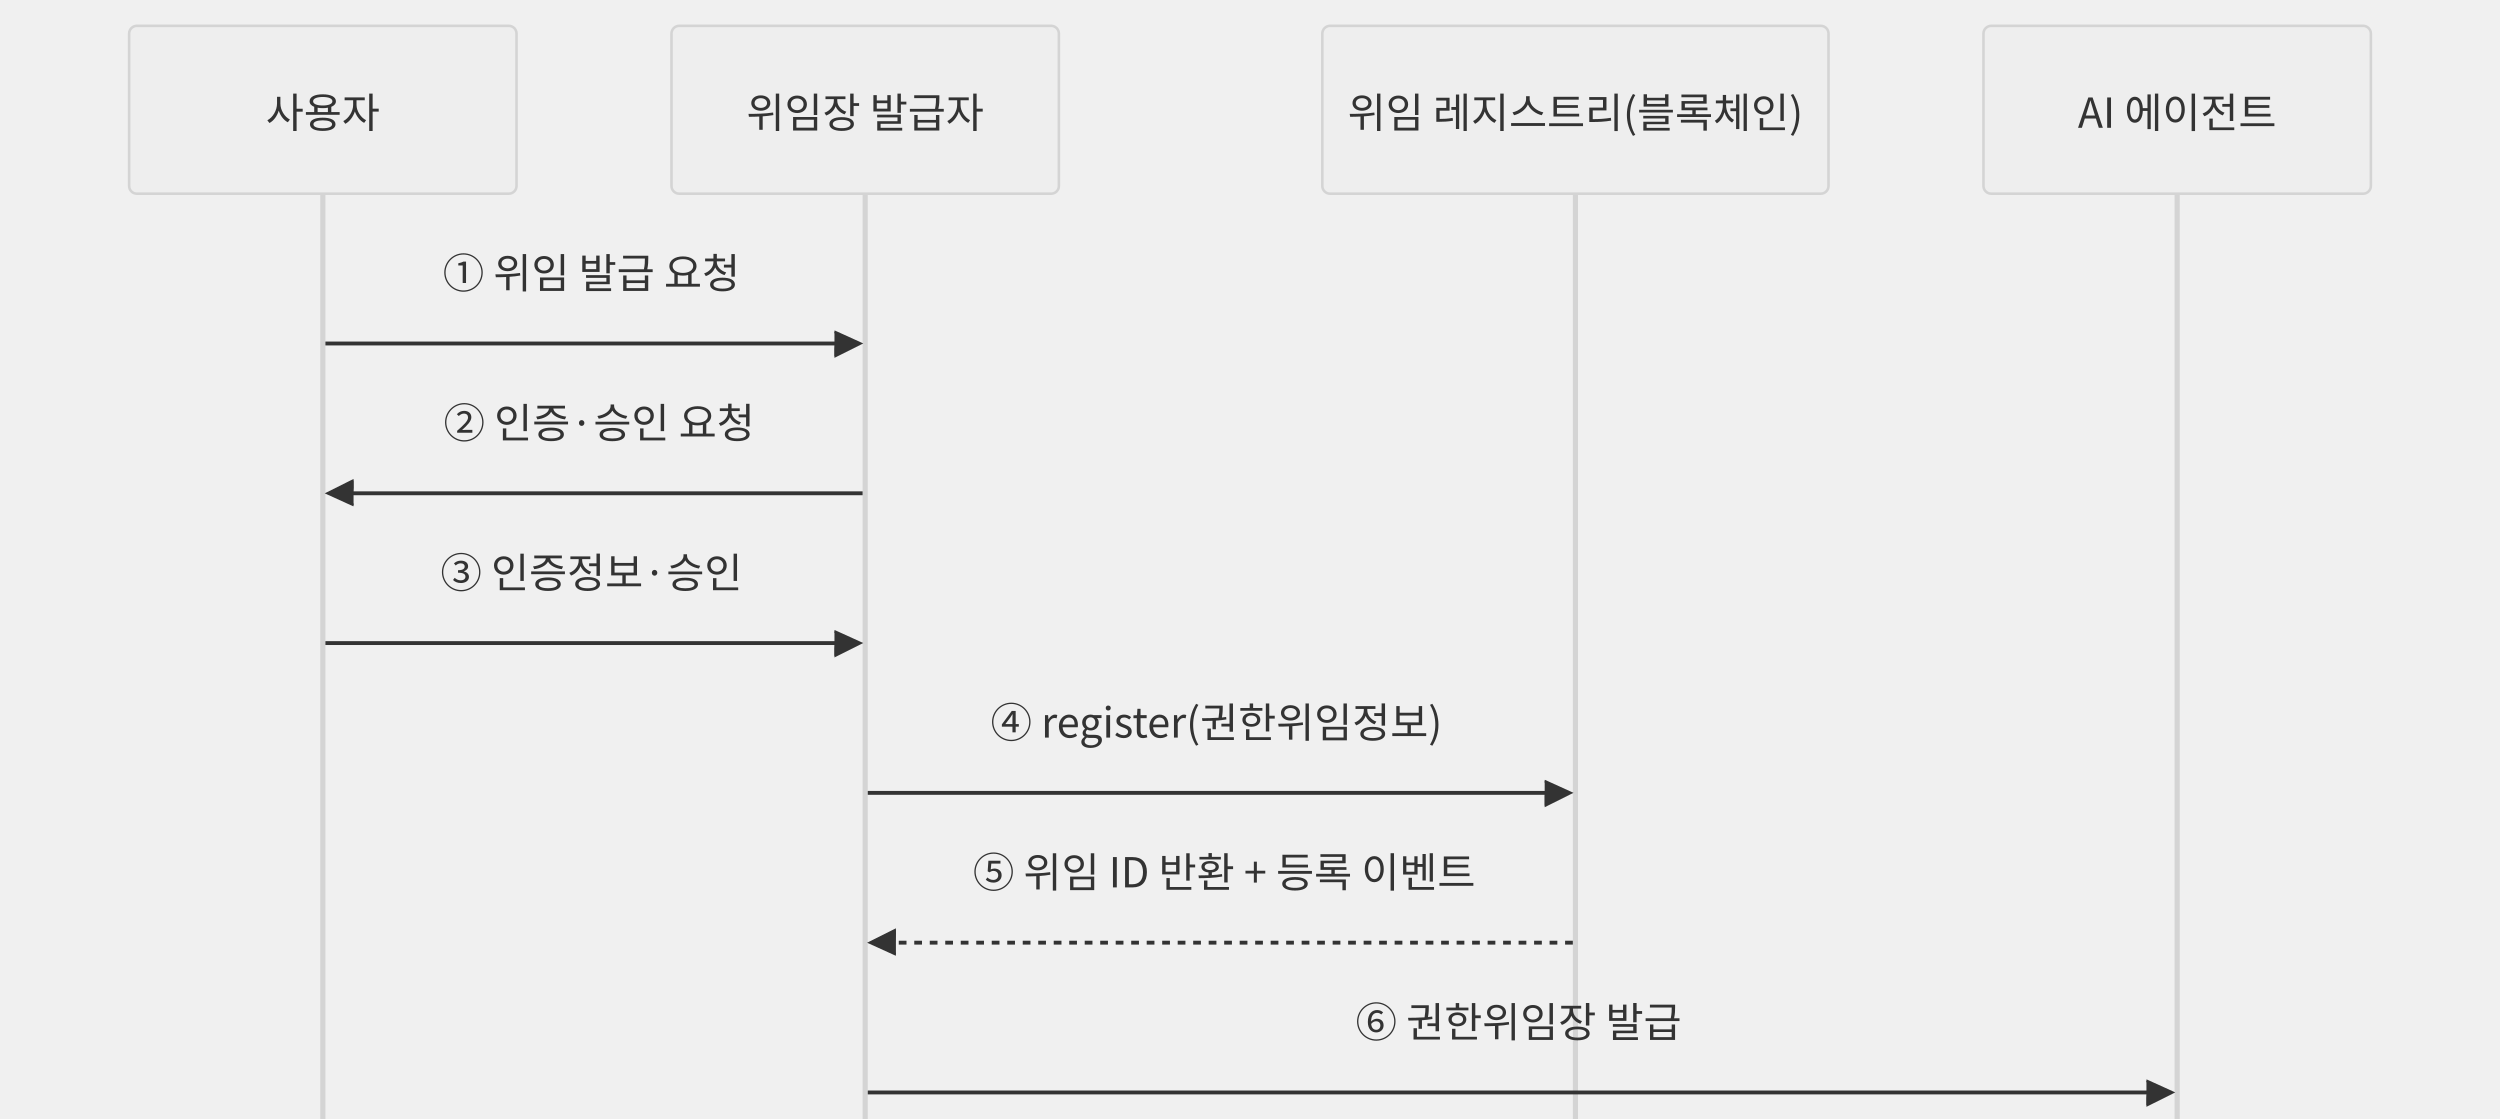
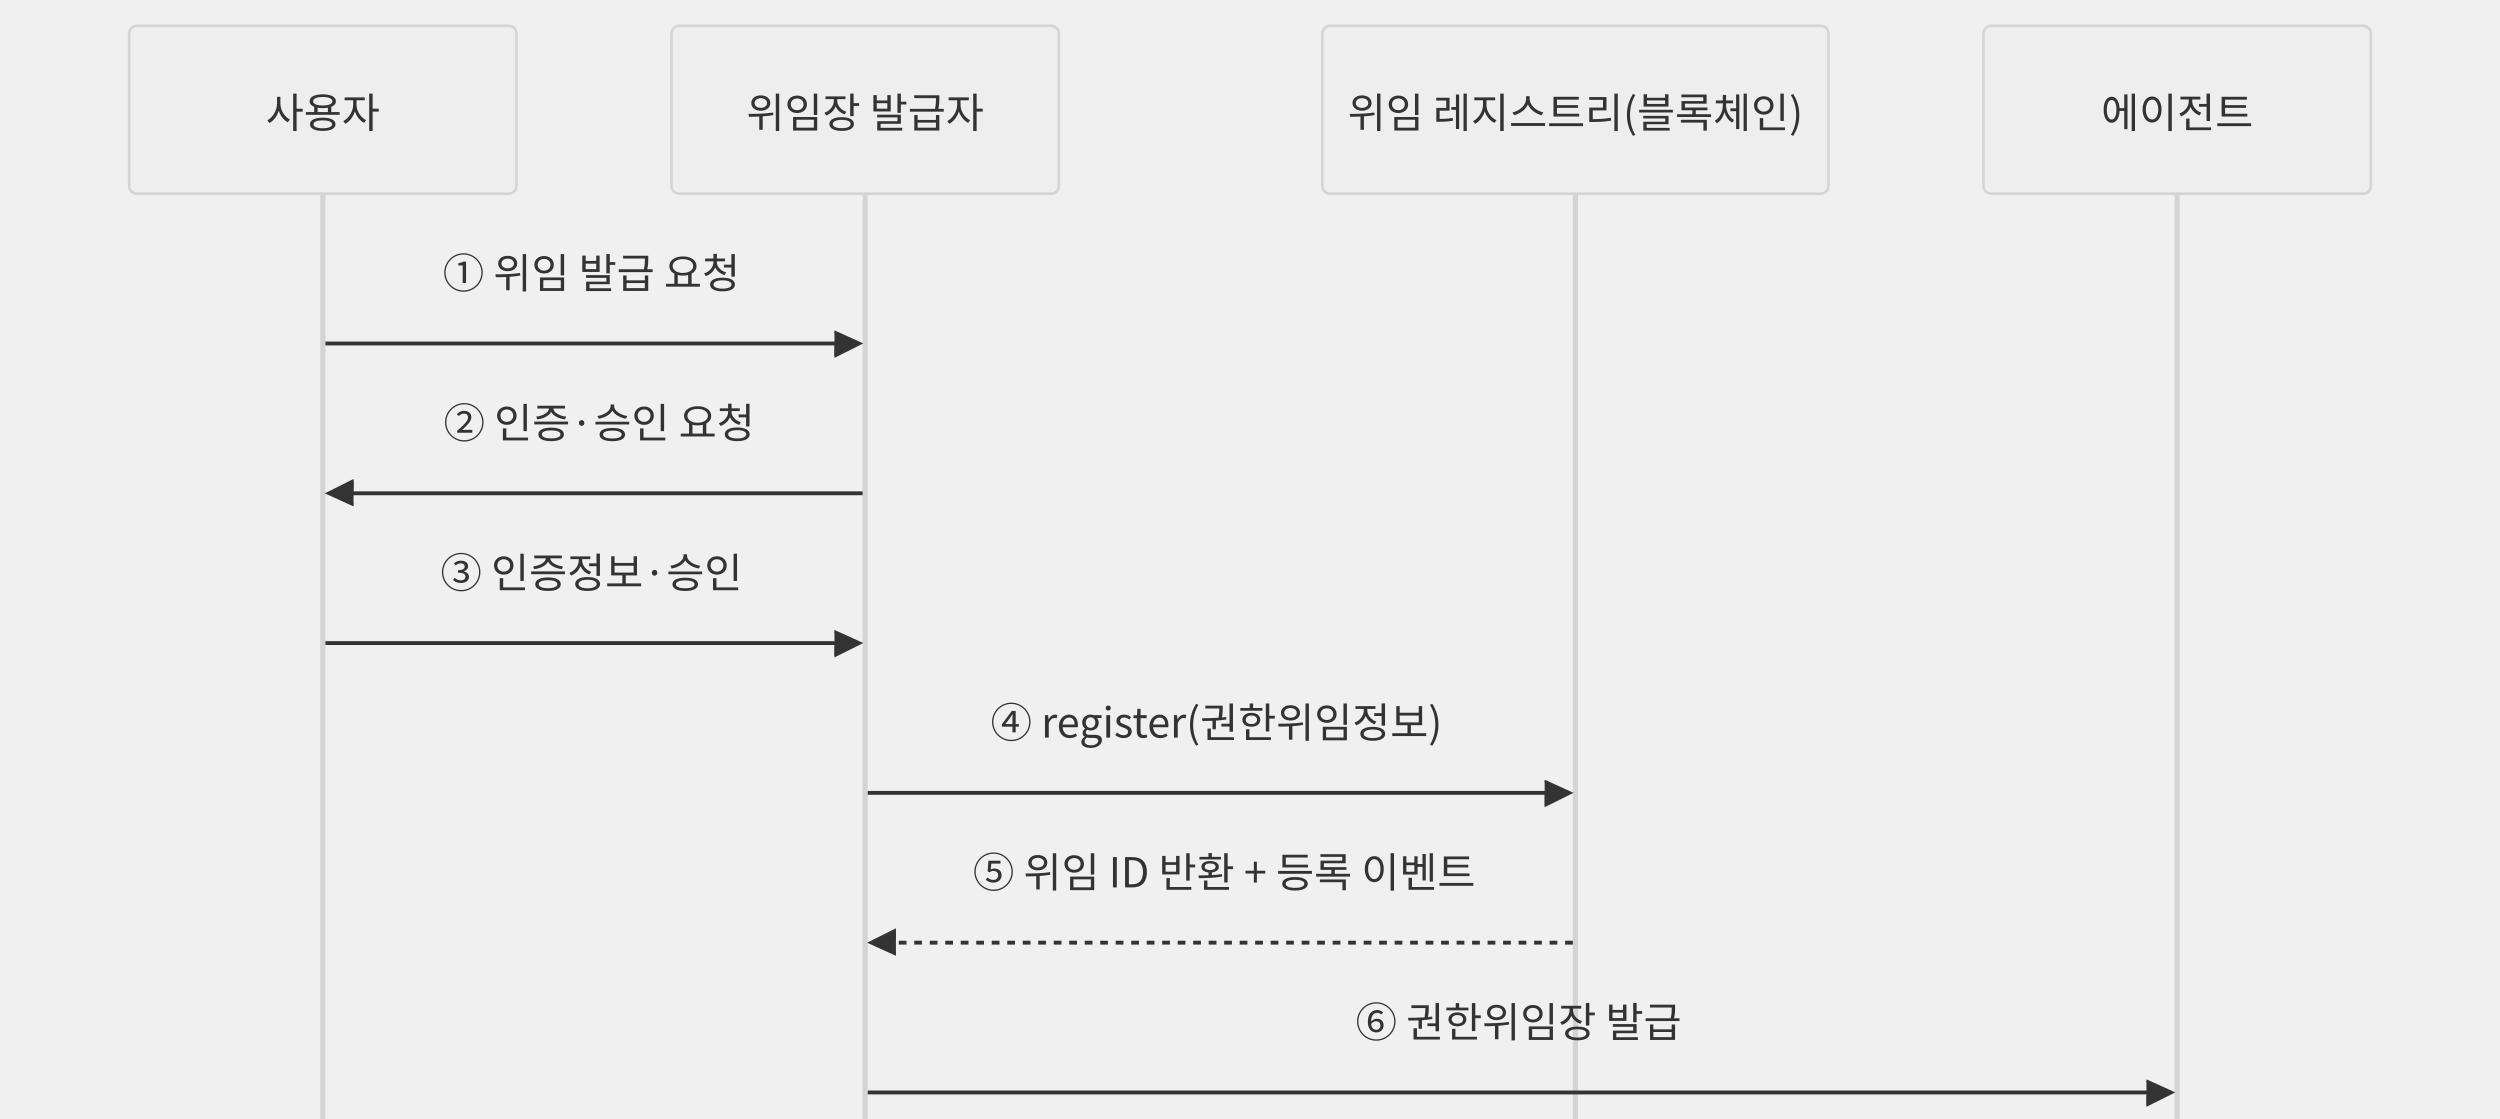
<svg xmlns="http://www.w3.org/2000/svg" id="my-svg" width="100%" style="max-width: 968px; background-color: white;" viewBox="-50 -10 968 433" role="graphics-document document" aria-roledescription="sequence">
  <g>
    <line id="actor3" x1="793" y1="65" x2="793" y2="2000" class="actor-line 200" stroke-width="0.5px" stroke="#999" name="AG" data-et="life-line" data-id="AG" />
    <g id="root-3" data-et="participant" data-type="participant" data-id="AG">
      <rect x="718" y="0" fill="#eaeaea" stroke="#666" width="150" height="65" name="AG" rx="3" ry="3" class="actor actor-top" />
      <text x="793" y="32.5" dominant-baseline="central" alignment-baseline="central" class="actor actor-box" style="text-anchor: middle; font-size: 16px; font-weight: 400; font-family: &quot;Noto Sans CJK KR&quot;, sans-serif;">
-         <tspan x="793" dy="0">AI 에이전트</tspan>
+         <tspan x="793" dy="0">에이전트</tspan>
      </text>
    </g>
  </g>
  <g>
    <line id="actor2" x1="560" y1="65" x2="560" y2="2000" class="actor-line 200" stroke-width="0.5px" stroke="#999" name="REG" data-et="life-line" data-id="REG" />
    <g id="root-2" data-et="participant" data-type="participant" data-id="REG">
      <rect x="462" y="0" fill="#eaeaea" stroke="#666" width="196" height="65" name="REG" rx="3" ry="3" class="actor actor-top" />
      <text x="560" y="32.5" dominant-baseline="central" alignment-baseline="central" class="actor actor-box" style="text-anchor: middle; font-size: 16px; font-weight: 400; font-family: &quot;Noto Sans CJK KR&quot;, sans-serif;">
        <tspan x="560" dy="0">위임 레지스트리(블록체인)</tspan>
      </text>
    </g>
  </g>
  <g>
    <line id="actor1" x1="285" y1="65" x2="285" y2="2000" class="actor-line 200" stroke-width="0.5px" stroke="#999" name="ISS" data-et="life-line" data-id="ISS" />
    <g id="root-1" data-et="participant" data-type="participant" data-id="ISS">
      <rect x="210" y="0" fill="#eaeaea" stroke="#666" width="150" height="65" name="ISS" rx="3" ry="3" class="actor actor-top" />
      <text x="285" y="32.5" dominant-baseline="central" alignment-baseline="central" class="actor actor-box" style="text-anchor: middle; font-size: 16px; font-weight: 400; font-family: &quot;Noto Sans CJK KR&quot;, sans-serif;">
        <tspan x="285" dy="0">위임장 발급자</tspan>
      </text>
    </g>
  </g>
  <g>
    <line id="actor0" x1="75" y1="65" x2="75" y2="2000" class="actor-line 200" stroke-width="0.5px" stroke="#999" name="U" data-et="life-line" data-id="U" />
    <g id="root-0" data-et="participant" data-type="participant" data-id="U">
      <rect x="0" y="0" fill="#eaeaea" stroke="#666" width="150" height="65" name="U" rx="3" ry="3" class="actor actor-top" />
      <text x="75" y="32.5" dominant-baseline="central" alignment-baseline="central" class="actor actor-box" style="text-anchor: middle; font-size: 16px; font-weight: 400; font-family: &quot;Noto Sans CJK KR&quot;, sans-serif;">
        <tspan x="75" dy="0">사용자</tspan>
      </text>
    </g>
  </g>
  <style>#my-svg{font-family:Noto Sans CJK KR,sans-serif;font-size:15px;fill:#000000;}@keyframes edge-animation-frame{from{stroke-dashoffset:0;}}@keyframes dash{to{stroke-dashoffset:0;}}#my-svg .edge-animation-slow{stroke-dasharray:9,5!important;stroke-dashoffset:900;animation:dash 50s linear infinite;stroke-linecap:round;}#my-svg .edge-animation-fast{stroke-dasharray:9,5!important;stroke-dashoffset:900;animation:dash 20s linear infinite;stroke-linecap:round;}#my-svg .error-icon{fill:#552222;}#my-svg .error-text{fill:#552222;stroke:#552222;}#my-svg .edge-thickness-normal{stroke-width:1px;}#my-svg .edge-thickness-thick{stroke-width:3.5px;}#my-svg .edge-pattern-solid{stroke-dasharray:0;}#my-svg .edge-thickness-invisible{stroke-width:0;fill:none;}#my-svg .edge-pattern-dashed{stroke-dasharray:3;}#my-svg .edge-pattern-dotted{stroke-dasharray:2;}#my-svg .marker{fill:#333333;stroke:#333333;}#my-svg .marker.cross{stroke:#333333;}#my-svg svg{font-family:Noto Sans CJK KR,sans-serif;font-size:15px;}#my-svg p{margin:0;}#my-svg .actor{stroke:hsl(0, 0%, 83%);fill:#eee;stroke-width:1;}#my-svg rect.actor.outer-path[data-look="neo"]{filter:drop-shadow( 1px 2px 2px rgba(185,185,185,1));}#my-svg rect.note[data-look="neo"]{stroke:#999;fill:#666;filter:drop-shadow( 1px 2px 2px rgba(185,185,185,1));}#my-svg text.actor&gt;tspan{fill:#333;stroke:none;}#my-svg .actor-line{stroke:hsl(0, 0%, 83%);}#my-svg .innerArc{stroke-width:1.5;stroke-dasharray:none;}#my-svg .messageLine0{stroke-width:1.5;stroke-dasharray:none;stroke:#333;}#my-svg .messageLine1{stroke-width:1.5;stroke-dasharray:2,2;stroke:#333;}#my-svg [id$="-arrowhead"] path{fill:#333;stroke:#333;}#my-svg .sequenceNumber{fill:white;}#my-svg [id$="-sequencenumber"]{fill:#333;}#my-svg [id$="-crosshead"] path{fill:#333;stroke:#333;}#my-svg .messageText{fill:#333;stroke:none;}#my-svg .labelBox{stroke:hsl(0, 0%, 83%);fill:#eee;filter:none;}#my-svg .labelText,#my-svg .labelText&gt;tspan{fill:#333;stroke:none;}#my-svg .loopText,#my-svg .loopText&gt;tspan{fill:#333;stroke:none;}#my-svg .sectionTitle,#my-svg .sectionTitle&gt;tspan{fill:#333;stroke:none;}#my-svg .loopLine{stroke-width:2px;stroke-dasharray:2,2;stroke:hsl(0, 0%, 83%);fill:hsl(0, 0%, 83%);}#my-svg .note{stroke:#999;fill:#666;}#my-svg .noteText,#my-svg .noteText&gt;tspan{fill:#fff;stroke:none;font-weight:normal;}#my-svg .activation0{fill:#f4f4f4;stroke:#666;}#my-svg .activation1{fill:#f4f4f4;stroke:#666;}#my-svg .activation2{fill:#f4f4f4;stroke:#666;}#my-svg .actorPopupMenu{position:absolute;}#my-svg .actorPopupMenuPanel{position:absolute;fill:#eee;box-shadow:0px 8px 16px 0px rgba(0,0,0,0.2);filter:drop-shadow(3px 5px 2px rgb(0 0 0 / 0.4));}#my-svg .actor-man circle,#my-svg line{fill:#eee;stroke-width:2px;}#my-svg g rect.rect{filter:drop-shadow( 1px 2px 2px rgba(185,185,185,1));stroke:#999;}#my-svg .node .neo-node{stroke:#999;}#my-svg [data-look="neo"].node rect,#my-svg [data-look="neo"].cluster rect,#my-svg [data-look="neo"].node polygon{stroke:url(#my-svg-gradient);filter:drop-shadow( 1px 2px 2px rgba(185,185,185,1));}#my-svg [data-look="neo"].node path{stroke:url(#my-svg-gradient);stroke-width:1px;}#my-svg [data-look="neo"].node .outer-path{filter:drop-shadow( 1px 2px 2px rgba(185,185,185,1));}#my-svg [data-look="neo"].node .neo-line path{stroke:#999;filter:none;}#my-svg [data-look="neo"].node circle{stroke:url(#my-svg-gradient);filter:drop-shadow( 1px 2px 2px rgba(185,185,185,1));}#my-svg [data-look="neo"].node circle .state-start{fill:#000000;}#my-svg [data-look="neo"].icon-shape .icon{fill:url(#my-svg-gradient);filter:drop-shadow( 1px 2px 2px rgba(185,185,185,1));}#my-svg [data-look="neo"].icon-shape .icon-neo path{stroke:url(#my-svg-gradient);filter:drop-shadow( 1px 2px 2px rgba(185,185,185,1));}#my-svg :root{--mermaid-font-family:Noto Sans CJK KR,sans-serif;}</style>
  <g />
  <defs>
    <symbol id="my-svg-computer" width="24" height="24">
      <path transform="scale(.5)" d="M2 2v13h20v-13h-20zm18 11h-16v-9h16v9zm-10.228 6l.466-1h3.524l.467 1h-4.457zm14.228 3h-24l2-6h2.104l-1.33 4h18.45l-1.297-4h2.073l2 6zm-5-10h-14v-7h14v7z" />
    </symbol>
  </defs>
  <defs>
    <symbol id="my-svg-database" fill-rule="evenodd" clip-rule="evenodd">
      <path transform="scale(.5)" d="M12.258.001l.256.004.255.005.253.008.251.01.249.012.247.015.246.016.242.019.241.02.239.023.236.024.233.027.231.028.229.031.225.032.223.034.22.036.217.038.214.04.211.041.208.043.205.045.201.046.198.048.194.05.191.051.187.053.183.054.18.056.175.057.172.059.168.06.163.061.16.063.155.064.15.066.074.033.073.033.071.034.07.034.069.035.068.035.067.035.066.035.064.036.064.036.062.036.06.036.06.037.058.037.058.037.055.038.055.038.053.038.052.038.051.039.05.039.048.039.047.039.045.04.044.04.043.04.041.04.04.041.039.041.037.041.036.041.034.041.033.042.032.042.03.042.029.042.027.042.026.043.024.043.023.043.021.043.02.043.018.044.017.043.015.044.013.044.012.044.011.045.009.044.007.045.006.045.004.045.002.045.001.045v17l-.001.045-.002.045-.004.045-.006.045-.007.045-.009.044-.011.045-.012.044-.013.044-.015.044-.017.043-.018.044-.02.043-.021.043-.023.043-.024.043-.026.043-.027.042-.029.042-.03.042-.032.042-.033.042-.034.041-.036.041-.037.041-.039.041-.04.041-.041.04-.043.04-.044.04-.045.04-.047.039-.048.039-.05.039-.051.039-.052.038-.053.038-.055.038-.055.038-.058.037-.058.037-.06.037-.06.036-.062.036-.064.036-.064.036-.066.035-.067.035-.068.035-.069.035-.07.034-.071.034-.073.033-.074.033-.15.066-.155.064-.16.063-.163.061-.168.06-.172.059-.175.057-.18.056-.183.054-.187.053-.191.051-.194.05-.198.048-.201.046-.205.045-.208.043-.211.041-.214.04-.217.038-.22.036-.223.034-.225.032-.229.031-.231.028-.233.027-.236.024-.239.023-.241.02-.242.019-.246.016-.247.015-.249.012-.251.01-.253.008-.255.005-.256.004-.258.001-.258-.001-.256-.004-.255-.005-.253-.008-.251-.01-.249-.012-.247-.015-.245-.016-.243-.019-.241-.02-.238-.023-.236-.024-.234-.027-.231-.028-.228-.031-.226-.032-.223-.034-.22-.036-.217-.038-.214-.04-.211-.041-.208-.043-.204-.045-.201-.046-.198-.048-.195-.05-.19-.051-.187-.053-.184-.054-.179-.056-.176-.057-.172-.059-.167-.06-.164-.061-.159-.063-.155-.064-.151-.066-.074-.033-.072-.033-.072-.034-.07-.034-.069-.035-.068-.035-.067-.035-.066-.035-.064-.036-.063-.036-.062-.036-.061-.036-.06-.037-.058-.037-.057-.037-.056-.038-.055-.038-.053-.038-.052-.038-.051-.039-.049-.039-.049-.039-.046-.039-.046-.04-.044-.04-.043-.04-.041-.04-.04-.041-.039-.041-.037-.041-.036-.041-.034-.041-.033-.042-.032-.042-.03-.042-.029-.042-.027-.042-.026-.043-.024-.043-.023-.043-.021-.043-.02-.043-.018-.044-.017-.043-.015-.044-.013-.044-.012-.044-.011-.045-.009-.044-.007-.045-.006-.045-.004-.045-.002-.045-.001-.045v-17l.001-.045.002-.045.004-.045.006-.045.007-.045.009-.044.011-.045.012-.044.013-.044.015-.044.017-.043.018-.044.02-.043.021-.043.023-.043.024-.043.026-.043.027-.042.029-.042.03-.042.032-.042.033-.042.034-.041.036-.041.037-.041.039-.041.04-.041.041-.04.043-.04.044-.04.046-.04.046-.039.049-.039.049-.039.051-.039.052-.038.053-.038.055-.038.056-.038.057-.037.058-.037.06-.037.061-.036.062-.036.063-.036.064-.036.066-.035.067-.035.068-.035.069-.035.07-.034.072-.034.072-.033.074-.033.151-.066.155-.064.159-.063.164-.061.167-.06.172-.059.176-.057.179-.056.184-.054.187-.053.19-.051.195-.05.198-.048.201-.046.204-.045.208-.043.211-.041.214-.04.217-.038.22-.036.223-.034.226-.032.228-.031.231-.028.234-.027.236-.024.238-.023.241-.02.243-.019.245-.016.247-.015.249-.012.251-.01.253-.008.255-.005.256-.004.258-.001.258.001zm-9.258 20.499v.01l.001.021.003.021.004.022.005.021.006.022.007.022.009.023.01.022.011.023.012.023.013.023.015.023.016.024.017.023.018.024.019.024.021.024.022.025.023.024.024.025.052.049.056.05.061.051.066.051.07.051.075.051.079.052.084.052.088.052.092.052.097.052.102.051.105.052.11.052.114.051.119.051.123.051.127.05.131.05.135.05.139.048.144.049.147.047.152.047.155.047.16.045.163.045.167.043.171.043.176.041.178.041.183.039.187.039.19.037.194.035.197.035.202.033.204.031.209.03.212.029.216.027.219.025.222.024.226.021.23.02.233.018.236.016.24.015.243.012.246.01.249.008.253.005.256.004.259.001.26-.001.257-.004.254-.005.25-.008.247-.011.244-.012.241-.014.237-.016.233-.018.231-.021.226-.021.224-.024.22-.026.216-.027.212-.028.21-.031.205-.031.202-.034.198-.034.194-.036.191-.037.187-.039.183-.04.179-.04.175-.042.172-.043.168-.044.163-.045.16-.046.155-.046.152-.047.148-.048.143-.049.139-.049.136-.05.131-.05.126-.05.123-.051.118-.052.114-.051.11-.052.106-.052.101-.052.096-.052.092-.052.088-.053.083-.051.079-.052.074-.052.07-.051.065-.051.06-.051.056-.05.051-.05.023-.024.023-.025.021-.024.02-.024.019-.024.018-.024.017-.024.015-.023.014-.024.013-.023.012-.023.01-.023.01-.022.008-.022.006-.022.006-.022.004-.022.004-.021.001-.021.001-.021v-4.127l-.077.055-.08.053-.083.054-.085.053-.087.052-.09.052-.093.051-.095.05-.097.05-.1.049-.102.049-.105.048-.106.047-.109.047-.111.046-.114.045-.115.045-.118.044-.12.043-.122.042-.124.042-.126.041-.128.04-.13.04-.132.038-.134.038-.135.037-.138.037-.139.035-.142.035-.143.034-.144.033-.147.032-.148.031-.15.03-.151.03-.153.029-.154.027-.156.027-.158.026-.159.025-.161.024-.162.023-.163.022-.165.021-.166.02-.167.019-.169.018-.169.017-.171.016-.173.015-.173.014-.175.013-.175.012-.177.011-.178.01-.179.008-.179.008-.181.006-.182.005-.182.004-.184.003-.184.002h-.37l-.184-.002-.184-.003-.182-.004-.182-.005-.181-.006-.179-.008-.179-.008-.178-.01-.176-.011-.176-.012-.175-.013-.173-.014-.172-.015-.171-.016-.17-.017-.169-.018-.167-.019-.166-.02-.165-.021-.163-.022-.162-.023-.161-.024-.159-.025-.157-.026-.156-.027-.155-.027-.153-.029-.151-.03-.15-.03-.148-.031-.146-.032-.145-.033-.143-.034-.141-.035-.14-.035-.137-.037-.136-.037-.134-.038-.132-.038-.13-.04-.128-.04-.126-.041-.124-.042-.122-.042-.12-.044-.117-.043-.116-.045-.113-.045-.112-.046-.109-.047-.106-.047-.105-.048-.102-.049-.1-.049-.097-.05-.095-.05-.093-.052-.09-.051-.087-.052-.085-.053-.083-.054-.08-.054-.077-.054v4.127zm0-5.654v.011l.001.021.003.021.004.021.005.022.006.022.007.022.009.022.01.022.011.023.012.023.013.023.015.024.016.023.017.024.018.024.019.024.021.024.022.024.023.025.024.024.052.05.056.05.061.05.066.051.07.051.075.052.079.051.084.052.088.052.092.052.097.052.102.052.105.052.11.051.114.051.119.052.123.05.127.051.131.05.135.049.139.049.144.048.147.048.152.047.155.046.16.045.163.045.167.044.171.042.176.042.178.04.183.04.187.038.19.037.194.036.197.034.202.033.204.032.209.03.212.028.216.027.219.025.222.024.226.022.23.02.233.018.236.016.24.014.243.012.246.01.249.008.253.006.256.003.259.001.26-.001.257-.003.254-.006.25-.008.247-.01.244-.012.241-.015.237-.016.233-.018.231-.02.226-.022.224-.024.22-.025.216-.027.212-.029.21-.03.205-.032.202-.033.198-.035.194-.036.191-.037.187-.039.183-.039.179-.041.175-.042.172-.043.168-.044.163-.045.16-.045.155-.047.152-.047.148-.048.143-.048.139-.05.136-.049.131-.05.126-.051.123-.051.118-.051.114-.052.11-.052.106-.052.101-.052.096-.052.092-.052.088-.052.083-.052.079-.052.074-.051.07-.052.065-.051.06-.05.056-.051.051-.049.023-.025.023-.024.021-.025.02-.024.019-.024.018-.024.017-.024.015-.023.014-.023.013-.024.012-.022.01-.023.01-.023.008-.022.006-.022.006-.022.004-.021.004-.022.001-.021.001-.021v-4.139l-.077.054-.08.054-.083.054-.085.052-.087.053-.09.051-.093.051-.095.051-.097.05-.1.049-.102.049-.105.048-.106.047-.109.047-.111.046-.114.045-.115.044-.118.044-.12.044-.122.042-.124.042-.126.041-.128.04-.13.039-.132.039-.134.038-.135.037-.138.036-.139.036-.142.035-.143.033-.144.033-.147.033-.148.031-.15.03-.151.03-.153.028-.154.028-.156.027-.158.026-.159.025-.161.024-.162.023-.163.022-.165.021-.166.02-.167.019-.169.018-.169.017-.171.016-.173.015-.173.014-.175.013-.175.012-.177.011-.178.009-.179.009-.179.007-.181.007-.182.005-.182.004-.184.003-.184.002h-.37l-.184-.002-.184-.003-.182-.004-.182-.005-.181-.007-.179-.007-.179-.009-.178-.009-.176-.011-.176-.012-.175-.013-.173-.014-.172-.015-.171-.016-.17-.017-.169-.018-.167-.019-.166-.02-.165-.021-.163-.022-.162-.023-.161-.024-.159-.025-.157-.026-.156-.027-.155-.028-.153-.028-.151-.03-.15-.03-.148-.031-.146-.033-.145-.033-.143-.033-.141-.035-.14-.036-.137-.036-.136-.037-.134-.038-.132-.039-.13-.039-.128-.04-.126-.041-.124-.042-.122-.043-.12-.043-.117-.044-.116-.044-.113-.046-.112-.046-.109-.046-.106-.047-.105-.048-.102-.049-.1-.049-.097-.05-.095-.051-.093-.051-.09-.051-.087-.053-.085-.052-.083-.054-.08-.054-.077-.054v4.139zm0-5.666v.011l.001.02.003.022.004.021.005.022.006.021.007.022.009.023.01.022.011.023.012.023.013.023.015.023.016.024.017.024.018.023.019.024.021.025.022.024.023.024.024.025.052.05.056.05.061.05.066.051.07.051.075.052.079.051.084.052.088.052.092.052.097.052.102.052.105.051.11.052.114.051.119.051.123.051.127.05.131.05.135.05.139.049.144.048.147.048.152.047.155.046.16.045.163.045.167.043.171.043.176.042.178.04.183.04.187.038.19.037.194.036.197.034.202.033.204.032.209.03.212.028.216.027.219.025.222.024.226.021.23.02.233.018.236.017.24.014.243.012.246.01.249.008.253.006.256.003.259.001.26-.001.257-.003.254-.006.25-.008.247-.01.244-.013.241-.014.237-.016.233-.018.231-.02.226-.022.224-.024.22-.025.216-.027.212-.029.21-.03.205-.032.202-.033.198-.035.194-.036.191-.037.187-.039.183-.039.179-.041.175-.042.172-.043.168-.044.163-.045.16-.045.155-.047.152-.047.148-.048.143-.049.139-.049.136-.049.131-.051.126-.05.123-.051.118-.052.114-.051.11-.052.106-.052.101-.052.096-.052.092-.052.088-.052.083-.052.079-.052.074-.052.07-.051.065-.051.06-.051.056-.05.051-.049.023-.025.023-.025.021-.024.02-.024.019-.024.018-.024.017-.024.015-.023.014-.024.013-.023.012-.023.01-.022.01-.023.008-.022.006-.022.006-.022.004-.022.004-.021.001-.021.001-.021v-4.153l-.077.054-.08.054-.083.053-.085.053-.087.053-.09.051-.093.051-.095.051-.097.05-.1.049-.102.048-.105.048-.106.048-.109.046-.111.046-.114.046-.115.044-.118.044-.12.043-.122.043-.124.042-.126.041-.128.04-.13.039-.132.039-.134.038-.135.037-.138.036-.139.036-.142.034-.143.034-.144.033-.147.032-.148.032-.15.03-.151.03-.153.028-.154.028-.156.027-.158.026-.159.024-.161.024-.162.023-.163.023-.165.021-.166.02-.167.019-.169.018-.169.017-.171.016-.173.015-.173.014-.175.013-.175.012-.177.01-.178.01-.179.009-.179.007-.181.006-.182.006-.182.004-.184.003-.184.001-.185.001-.185-.001-.184-.001-.184-.003-.182-.004-.182-.006-.181-.006-.179-.007-.179-.009-.178-.01-.176-.01-.176-.012-.175-.013-.173-.014-.172-.015-.171-.016-.17-.017-.169-.018-.167-.019-.166-.02-.165-.021-.163-.023-.162-.023-.161-.024-.159-.024-.157-.026-.156-.027-.155-.028-.153-.028-.151-.03-.15-.03-.148-.032-.146-.032-.145-.033-.143-.034-.141-.034-.14-.036-.137-.036-.136-.037-.134-.038-.132-.039-.13-.039-.128-.041-.126-.041-.124-.041-.122-.043-.12-.043-.117-.044-.116-.044-.113-.046-.112-.046-.109-.046-.106-.048-.105-.048-.102-.048-.1-.05-.097-.049-.095-.051-.093-.051-.09-.052-.087-.052-.085-.053-.083-.053-.08-.054-.077-.054v4.153zm8.74-8.179l-.257.004-.254.005-.25.008-.247.011-.244.012-.241.014-.237.016-.233.018-.231.021-.226.022-.224.023-.22.026-.216.027-.212.028-.21.031-.205.032-.202.033-.198.034-.194.036-.191.038-.187.038-.183.04-.179.041-.175.042-.172.043-.168.043-.163.045-.16.046-.155.046-.152.048-.148.048-.143.048-.139.049-.136.05-.131.05-.126.051-.123.051-.118.051-.114.052-.11.052-.106.052-.101.052-.096.052-.092.052-.088.052-.083.052-.079.052-.074.051-.07.052-.065.051-.06.05-.056.05-.051.05-.023.025-.023.024-.021.024-.02.025-.019.024-.018.024-.017.023-.015.024-.014.023-.013.023-.012.023-.01.023-.01.022-.008.022-.006.023-.006.021-.004.022-.004.021-.001.021-.001.021.001.021.001.021.004.021.004.022.006.021.006.023.008.022.01.022.01.023.012.023.013.023.014.023.015.024.017.023.018.024.019.024.02.025.021.024.023.024.023.025.051.05.056.05.06.05.065.051.07.052.074.051.079.052.083.052.088.052.092.052.096.052.101.052.106.052.11.052.114.052.118.051.123.051.126.051.131.05.136.05.139.049.143.048.148.048.152.048.155.046.16.046.163.045.168.043.172.043.175.042.179.041.183.04.187.038.191.038.194.036.198.034.202.033.205.032.21.031.212.028.216.027.22.026.224.023.226.022.231.021.233.018.237.016.241.014.244.012.247.011.25.008.254.005.257.004.26.001.26-.001.257-.004.254-.005.25-.008.247-.011.244-.012.241-.014.237-.016.233-.018.231-.021.226-.022.224-.023.22-.026.216-.027.212-.028.21-.031.205-.032.202-.033.198-.034.194-.036.191-.038.187-.038.183-.04.179-.041.175-.042.172-.043.168-.043.163-.045.16-.046.155-.046.152-.048.148-.048.143-.048.139-.049.136-.05.131-.05.126-.051.123-.051.118-.051.114-.052.11-.052.106-.052.101-.052.096-.052.092-.052.088-.052.083-.052.079-.052.074-.051.07-.052.065-.051.06-.05.056-.05.051-.05.023-.025.023-.024.021-.024.02-.025.019-.024.018-.024.017-.023.015-.024.014-.023.013-.023.012-.023.01-.023.01-.022.008-.022.006-.023.006-.021.004-.022.004-.021.001-.021.001-.021-.001-.021-.001-.021-.004-.021-.004-.022-.006-.021-.006-.023-.008-.022-.01-.022-.01-.023-.012-.023-.013-.023-.014-.023-.015-.024-.017-.023-.018-.024-.019-.024-.02-.025-.021-.024-.023-.024-.023-.025-.051-.05-.056-.05-.06-.05-.065-.051-.07-.052-.074-.051-.079-.052-.083-.052-.088-.052-.092-.052-.096-.052-.101-.052-.106-.052-.11-.052-.114-.052-.118-.051-.123-.051-.126-.051-.131-.05-.136-.05-.139-.049-.143-.048-.148-.048-.152-.048-.155-.046-.16-.046-.163-.045-.168-.043-.172-.043-.175-.042-.179-.041-.183-.04-.187-.038-.191-.038-.194-.036-.198-.034-.202-.033-.205-.032-.21-.031-.212-.028-.216-.027-.22-.026-.224-.023-.226-.022-.231-.021-.233-.018-.237-.016-.241-.014-.244-.012-.247-.011-.25-.008-.254-.005-.257-.004-.26-.001-.26.001z" />
    </symbol>
  </defs>
  <defs>
    <symbol id="my-svg-clock" width="24" height="24">
      <path transform="scale(.5)" d="M12 2c5.514 0 10 4.486 10 10s-4.486 10-10 10-10-4.486-10-10 4.486-10 10-10zm0-2c-6.627 0-12 5.373-12 12s5.373 12 12 12 12-5.373 12-12-5.373-12-12-12zm5.848 12.459c.202.038.202.333.001.372-1.907.361-6.045 1.111-6.547 1.111-.719 0-1.301-.582-1.301-1.301 0-.512.77-5.447 1.125-7.445.034-.192.312-.181.343.014l.985 6.238 5.394 1.011z" />
    </symbol>
  </defs>
  <defs>
    <marker id="my-svg-arrowhead" refX="7.9" refY="5" markerUnits="userSpaceOnUse" markerWidth="12" markerHeight="12" orient="auto-start-reverse">
      <path d="M -1 0 L 10 5 L 0 10 z" />
    </marker>
  </defs>
  <defs>
    <marker id="my-svg-crosshead" markerWidth="15" markerHeight="8" orient="auto" refX="4" refY="4.5">
      <path fill="none" stroke="#000000" stroke-width="1pt" d="M 1,2 L 6,7 M 6,2 L 1,7" style="stroke-dasharray: 0, 0;" />
    </marker>
  </defs>
  <defs>
    <marker id="my-svg-filled-head" refX="15.5" refY="7" markerWidth="20" markerHeight="28" orient="auto">
      <path d="M 18,7 L9,13 L14,7 L9,1 Z" />
    </marker>
  </defs>
  <defs>
    <marker id="my-svg-sequencenumber" refX="15" refY="15" markerWidth="60" markerHeight="40" orient="auto">
      <circle cx="15" cy="15" r="6" />
    </marker>
  </defs>
  <defs>
    <marker id="my-svg-solidTopArrowHead" refX="7.9" refY="7.25" markerUnits="userSpaceOnUse" markerWidth="12" markerHeight="12" orient="auto-start-reverse">
      <path d="M 0 0 L 10 8 L 0 8 z" />
    </marker>
  </defs>
  <defs>
    <marker id="my-svg-solidBottomArrowHead" refX="7.9" refY="0.75" markerUnits="userSpaceOnUse" markerWidth="12" markerHeight="12" orient="auto-start-reverse">
      <path d="M 0 0 L 10 0 L 0 8 z" />
    </marker>
  </defs>
  <defs>
    <marker id="my-svg-stickTopArrowHead" refX="7.5" refY="7" markerUnits="userSpaceOnUse" markerWidth="12" markerHeight="12" orient="auto-start-reverse">
      <path d="M 0 0 L 7 7" stroke="black" stroke-width="1.5" fill="none" />
    </marker>
  </defs>
  <defs>
    <marker id="my-svg-stickBottomArrowHead" refX="7.5" refY="0" markerUnits="userSpaceOnUse" markerWidth="12" markerHeight="12" orient="auto-start-reverse">
      <path d="M 0 7 L 7 0" stroke="black" stroke-width="1.5" fill="none" />
    </marker>
  </defs>
  <text x="179" y="80" text-anchor="middle" dominant-baseline="middle" alignment-baseline="middle" class="messageText" dy="1em" style="font-family: &quot;Noto Sans CJK KR&quot;, sans-serif; font-size: 16px; font-weight: 400;">① 위임 발급 요청</text>
  <line x1="76" y1="123" x2="281" y2="123" class="messageLine0" data-et="message" data-id="i0" data-from="U" data-to="ISS" stroke-width="2" stroke="none" marker-end="url(#my-svg-arrowhead)" style="fill: none;" />
  <text x="182" y="138" text-anchor="middle" dominant-baseline="middle" alignment-baseline="middle" class="messageText" dy="1em" style="font-family: &quot;Noto Sans CJK KR&quot;, sans-serif; font-size: 16px; font-weight: 400;">② 인증·승인 요청</text>
  <line x1="284" y1="181" x2="79" y2="181" class="messageLine0" data-et="message" data-id="i1" data-from="ISS" data-to="U" stroke-width="2" stroke="none" marker-end="url(#my-svg-arrowhead)" style="fill: none;" />
  <text x="179" y="196" text-anchor="middle" dominant-baseline="middle" alignment-baseline="middle" class="messageText" dy="1em" style="font-family: &quot;Noto Sans CJK KR&quot;, sans-serif; font-size: 16px; font-weight: 400;">③ 인증정보·승인</text>
  <line x1="76" y1="239" x2="281" y2="239" class="messageLine0" data-et="message" data-id="i2" data-from="U" data-to="ISS" stroke-width="2" stroke="none" marker-end="url(#my-svg-arrowhead)" style="fill: none;" />
  <text x="421" y="254" text-anchor="middle" dominant-baseline="middle" alignment-baseline="middle" class="messageText" dy="1em" style="font-family: &quot;Noto Sans CJK KR&quot;, sans-serif; font-size: 16px; font-weight: 400;">④ register(권한위임정보)</text>
  <line x1="286" y1="297" x2="556" y2="297" class="messageLine0" data-et="message" data-id="i3" data-from="ISS" data-to="REG" stroke-width="2" stroke="none" marker-end="url(#my-svg-arrowhead)" style="fill: none;" />
  <text x="424" y="312" text-anchor="middle" dominant-baseline="middle" alignment-baseline="middle" class="messageText" dy="1em" style="font-family: &quot;Noto Sans CJK KR&quot;, sans-serif; font-size: 16px; font-weight: 400;">⑤ 위임 ID 반환 + 등록 이벤트</text>
  <line x1="559" y1="355" x2="289" y2="355" class="messageLine1" data-et="message" data-id="i4" data-from="REG" data-to="ISS" stroke-width="2" stroke="none" marker-end="url(#my-svg-arrowhead)" style="stroke-dasharray: 3, 3; fill: none;" />
  <text x="538" y="370" text-anchor="middle" dominant-baseline="middle" alignment-baseline="middle" class="messageText" dy="1em" style="font-family: &quot;Noto Sans CJK KR&quot;, sans-serif; font-size: 16px; font-weight: 400;">⑥ 권한위임장 발급</text>
  <line x1="286" y1="413" x2="789" y2="413" class="messageLine0" data-et="message" data-id="i5" data-from="ISS" data-to="AG" stroke-width="2" stroke="none" marker-end="url(#my-svg-arrowhead)" style="fill: none;" />
</svg>
